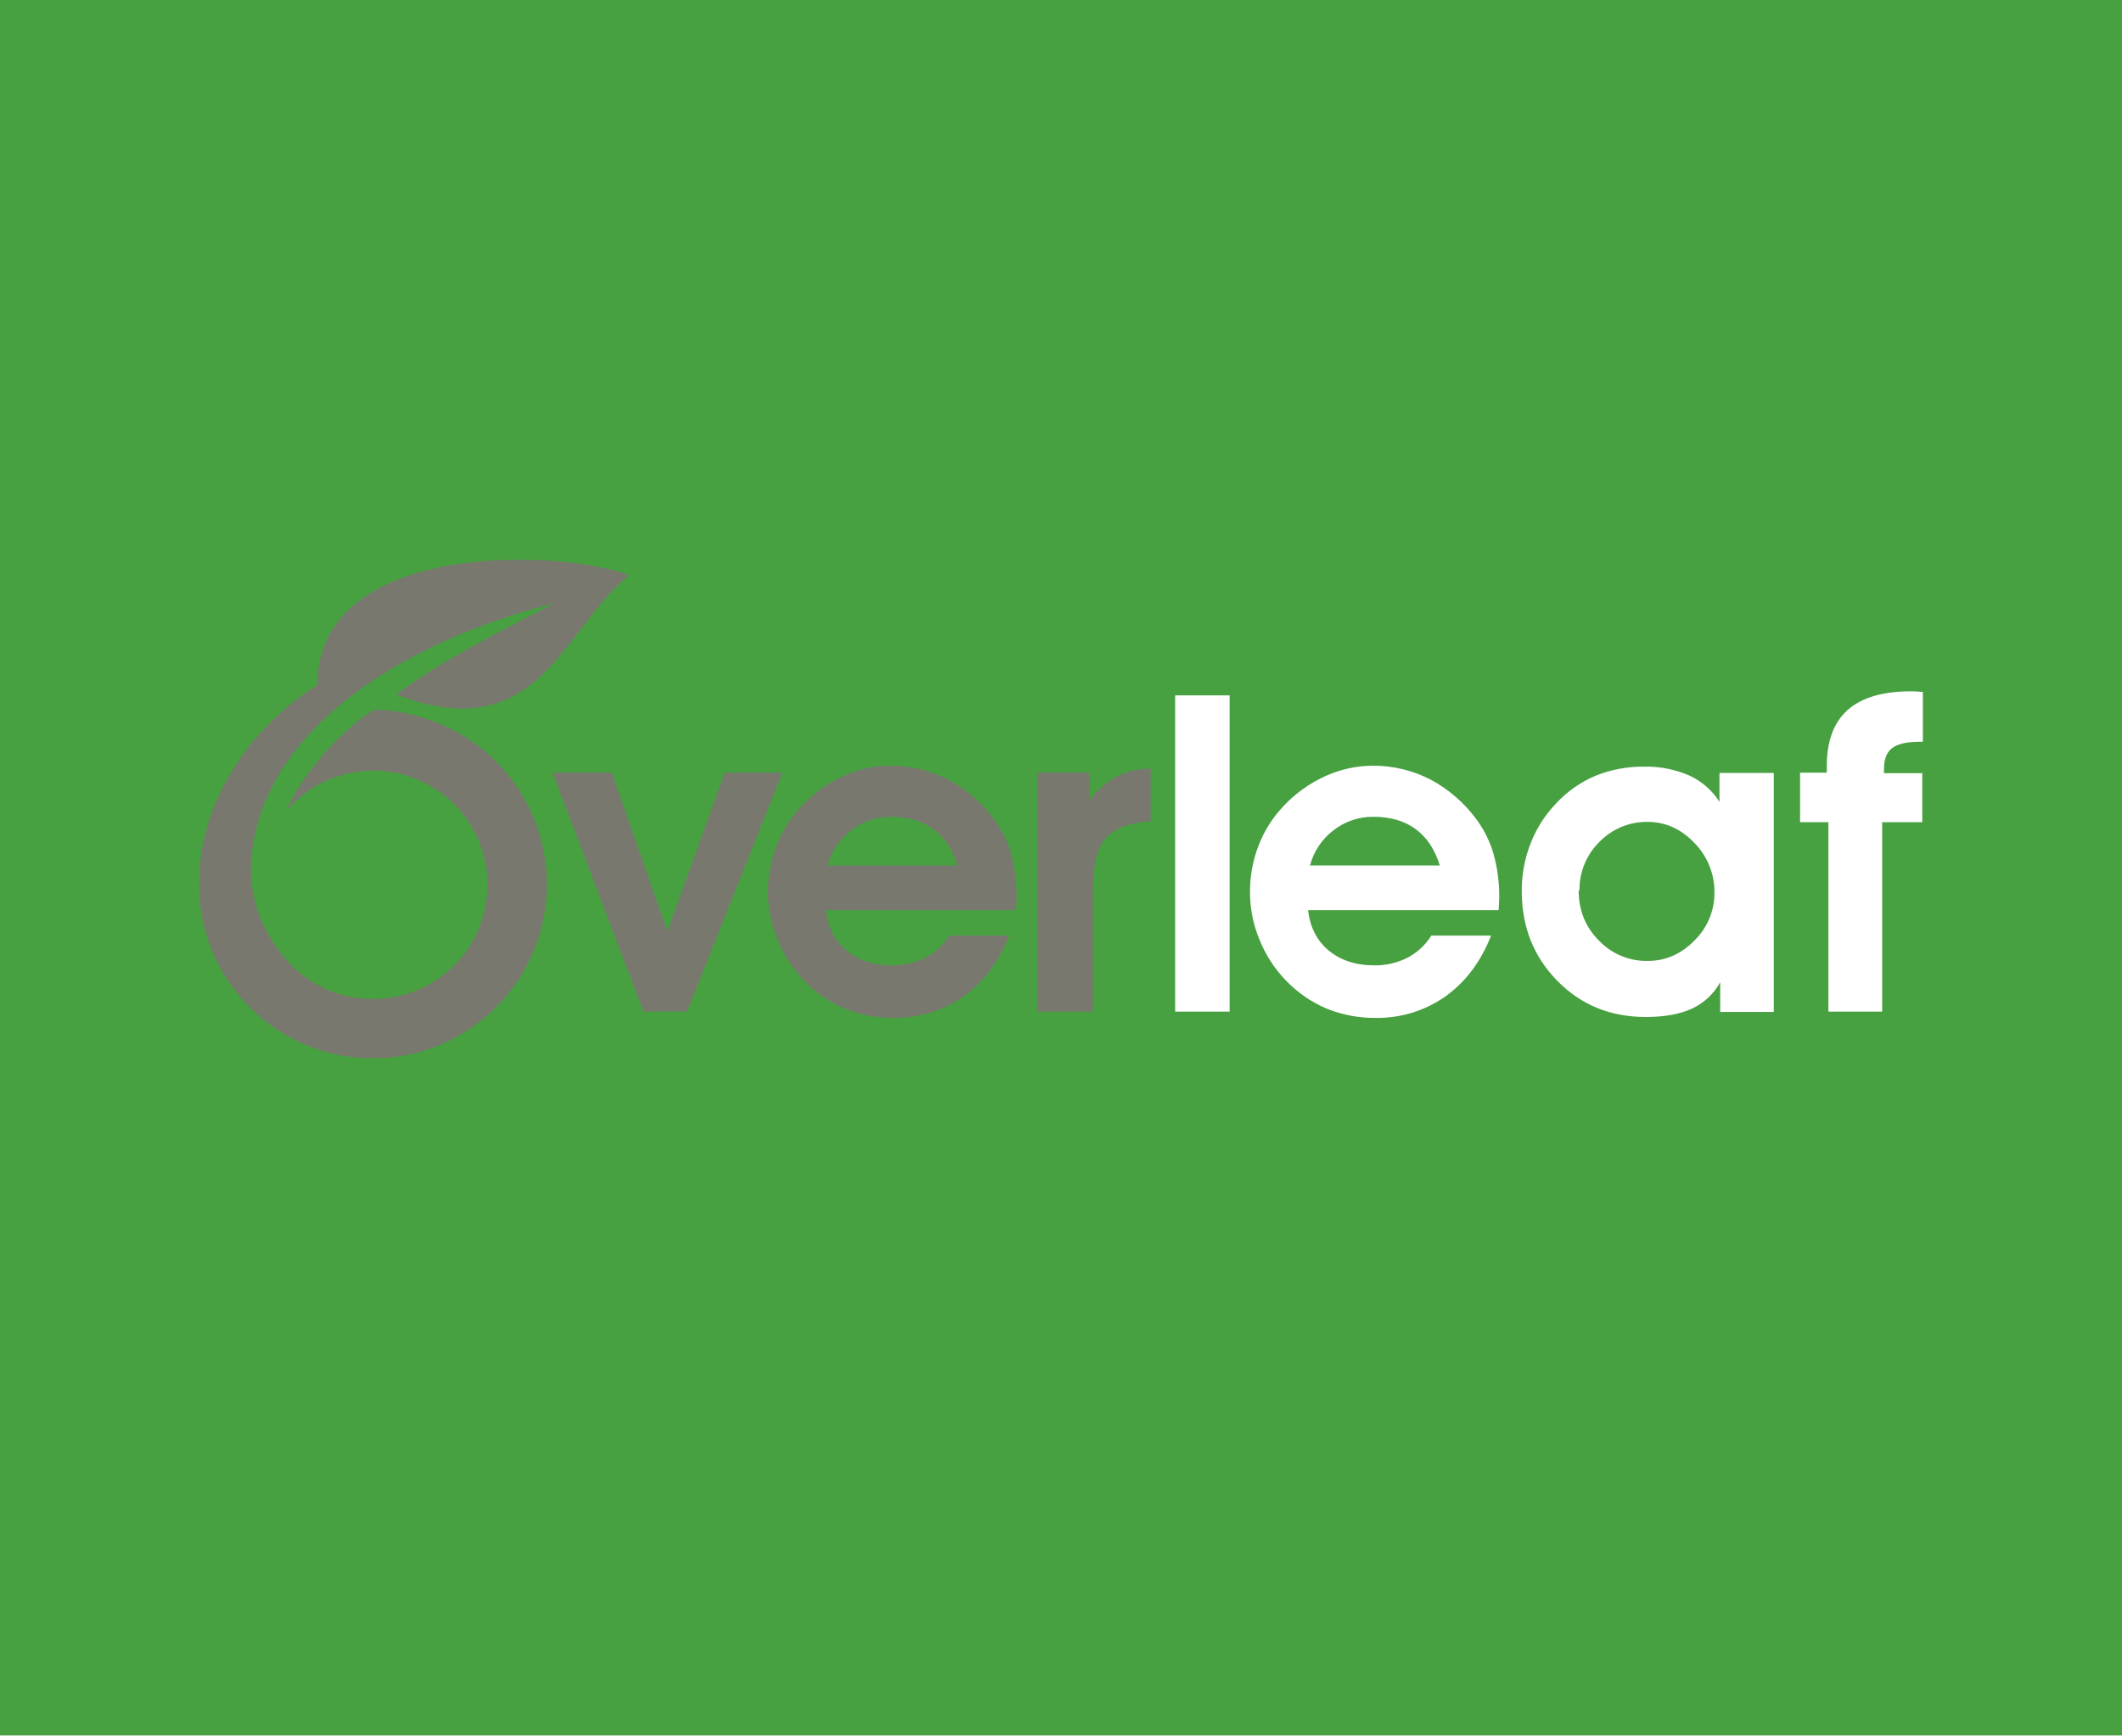
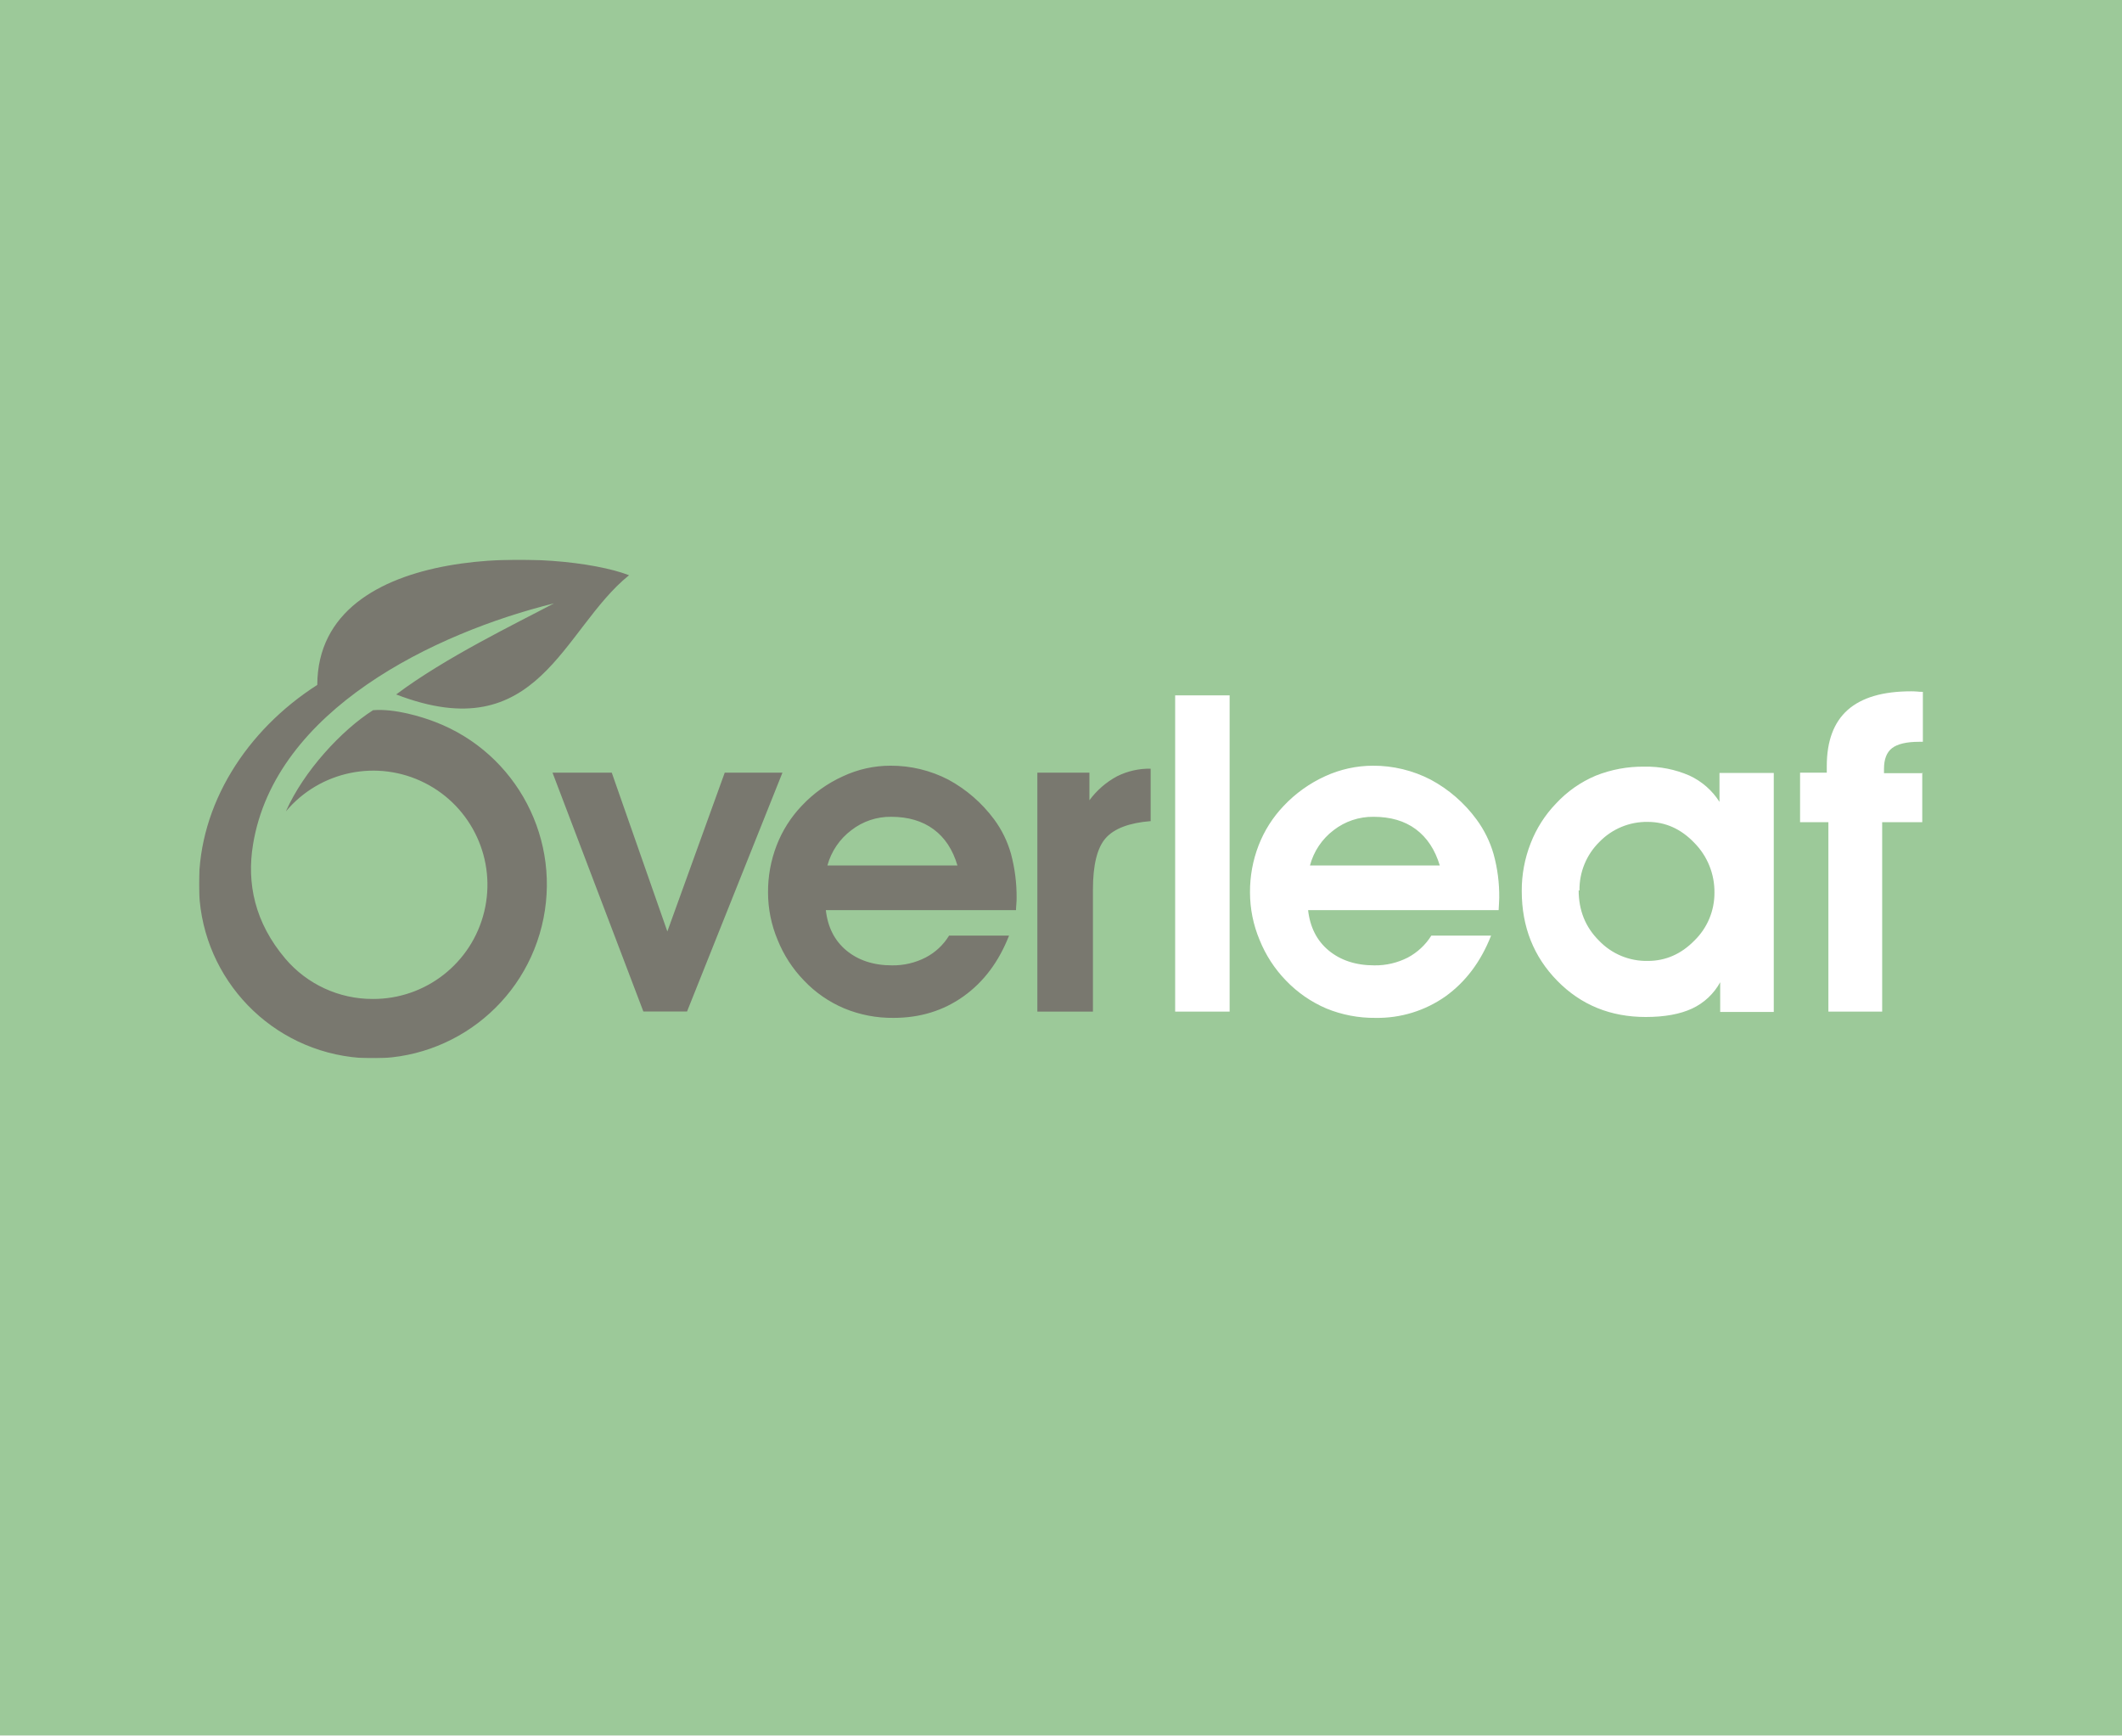
<svg xmlns="http://www.w3.org/2000/svg" width="1920px" height="1570px" viewBox="0 0 1920 1570" version="1.1" id="SVGRoot">
  <defs id="defs825">
    <mask maskUnits="userSpaceOnUse" x="0" y=".3" width="299.2" height="156.7" id="mask-2">
      <g class="st0" id="g10">
        <path id="path-1" class="st1" d="M 299.2,156.9 H 0.1 V 0.3 h 299.1 z" />
      </g>
    </mask>
    <filter id="Adobe_OpacityMaskFilter" filterUnits="userSpaceOnUse" x="0" y="0.3" width="299.2" height="156.7">
      <feColorMatrix values="1 0 0 0 0 0 1 0 0 0 0 0 1 0 0 0 0 0 1 0" id="feColorMatrix4" />
    </filter>
    <filter id="filter40" filterUnits="userSpaceOnUse" x="0" y="0.3" width="299.2" height="156.7">
      <feColorMatrix values="1 0 0 0 0 0 1 0 0 0 0 0 1 0 0 0 0 0 1 0" id="feColorMatrix38" />
    </filter>
    <mask maskUnits="userSpaceOnUse" x="0" y=".3" width="299.2" height="156.7" id="mask-2-3">
      <g class="st0" id="g10-6">
        <path id="path-1-7" class="st1" d="M 299.2,156.9 H 0.1 V 0.3 h 299.1 z" />
      </g>
    </mask>
    <filter id="Adobe_OpacityMaskFilter-5" filterUnits="userSpaceOnUse" x="0" y="0.3" width="299.2" height="156.7">
      <feColorMatrix values="1 0 0 0 0 0 1 0 0 0 0 0 1 0 0 0 0 0 1 0" id="feColorMatrix4-3" />
    </filter>
    <filter id="filter69" filterUnits="userSpaceOnUse" x="0" y="0.3" width="299.2" height="156.7">
      <feColorMatrix values="1 0 0 0 0 0 1 0 0 0 0 0 1 0 0 0 0 0 1 0" id="feColorMatrix67" />
    </filter>
    <mask id="mask" x="24.94" y="24.88" width="436.94" height="228.83" maskUnits="userSpaceOnUse">
      <g id="b">
        <path style="fill:#ffffff" id="a" d="M 461.86,253.62 H 25 V 24.88 h 436.86 z" />
      </g>
    </mask>
  </defs>
-   <g id="layer2" style="opacity:1">
+   <g id="layer2" style="display:inline;opacity:0.5">
    <rect style="opacity:1;fill:#47a141;fill-opacity:1;fill-rule:evenodd;stroke:none;stroke-width:18;stroke-linecap:butt;stroke-linejoin:round;stroke-miterlimit:4;stroke-dasharray:none;stroke-opacity:1;paint-order:fill markers stroke" id="rect1428" width="1920" height="1570" x="0" y="0" />
-     <g transform="matrix(1.971364,0,0,1.971365,130.8342,457.3278)" mask="url(#mask)" id="g11">
-       <path style="fill:#79786f" d="m 312.65,185.52 c 0.85,7.88 4,14.16 9.42,18.66 5.42,4.5 12.41,6.86 21,6.86 a 32.75,32.75 0 0 0 15.37,-3.59 27.42,27.42 0 0 0 10.8,-10.07 h 27.52 c -4.67,11.94 -11.59,21.23 -20.88,27.86 -9.29,6.63 -20,9.9 -32.12,9.9 a 57.64,57.64 0 0 1 -22.57,-4.32 55,55 0 0 1 -18.55,-12.82 57.62,57.62 0 0 1 -12.12,-18.69 56.38,56.38 0 0 1 -4.38,-21.76 58.8,58.8 0 0 1 3.94,-21.55 55,55 0 0 1 11.53,-18.19 59.67,59.67 0 0 1 19,-13.58 51.34,51.34 0 0 1 21.76,-4.82 57.14,57.14 0 0 1 26.57,6.42 64.28,64.28 0 0 1 21,18.25 48.87,48.87 0 0 1 7.75,15.92 75.94,75.94 0 0 1 2.54,20.15 c 0,0.58 0,1.46 -0.12,2.77 -0.12,1.31 -0.15,2.19 -0.15,2.77 h -87.6 z m 60.45,-20.25 q -3.24,-11 -11,-16.69 c -5.14,-3.8 -11.64,-5.72 -19.46,-5.72 a 29.16,29.16 0 0 0 -18.25,6.14 30.18,30.18 0 0 0 -11,16.21 h 59.71 z m 88.77,-20.44 c -9.93,0.79 -16.82,3.4 -20.73,7.8 -3.91,4.4 -5.88,12.26 -5.88,23.7 v 55.92 H 409.75 V 122.62 h 23.9 v 12.66 a 38.1,38.1 0 0 1 12.66,-11 33.12,33.12 0 0 1 15.48,-3.5 v 23.8 z M 222.35,32 C 191.45,20 79.45,15.5 79.26,82.33 c -32.68,20.92 -54.32,55 -54.32,91.52 A 79.84,79.84 0 1 0 133.22,99.27 c -5.78,-2.23 -18.34,-6.18 -28.37,-5.33 -14.31,9.1 -31.76,27.8 -40,46.43 a 52.39,52.39 0 1 1 39.8,86.09 52.44,52.44 0 0 1 -40,-18.43 C 50.49,191.36 46.84,173.28 49.76,155.61 59.84,93.68 133.28,58.45 187.89,44.91 170.08,54.34 137.95,69.83 115.47,86.71 181,112 191.64,56.76 222.35,32 Z m 26.57,200.21 h -20 L 187.23,122.62 h 27.19 l 25.51,72.86 26.33,-72.86 h 26.49 l -43.8,109.63 z" id="path9" />
-     </g>
-     <path style="fill:#ffffff;stroke-width:1.971;fill-opacity:1" d="m 1183.543,823.055 c 1.676,15.534 7.886,27.915 18.57,36.786 10.685,8.871 24.465,13.524 41.399,13.524 a 64.562,64.562 0 0 0 30.3,-7.077 56.48,56.48 0 0 0 21.291,-19.852 h 54.035 c -9.206,23.538 -23.026,41.852 -41.162,54.922 a 106.828,106.828 0 0 1 -63.32,19.517 114.103,114.103 0 0 1 -44.612,-8.516 111.323,111.323 0 0 1 -36.51,-25.273 113.59,113.59 0 0 1 -23.893,-36.845 111.146,111.146 0 0 1 -8.634,-42.897 115.916,115.916 0 0 1 7.767,-42.483 108.622,108.622 0 0 1 22.789,-35.859 119.918,119.918 0 0 1 37.456,-26.771 104.482,104.482 0 0 1 43.173,-9.502 112.9,112.9 0 0 1 52.379,12.656 124.433,124.433 0 0 1 41.399,35.977 99.1,99.101 0 0 1 15.456,31.384 142.766,142.766 0 0 1 5.086,39.723 c 0,1.143 -0.118,2.878 -0.236,5.461 -0.118,2.583 -0.296,4.317 -0.296,5.461 h -172.968 z m 119.228,-39.92 c -4.317,-14.391 -11.513,-25.332 -21.685,-32.902 -10.172,-7.57 -22.907,-11.276 -38.343,-11.276 a 57.722,57.722 0 0 0 -36.076,12.104 58.904,58.904 0 0 0 -21.409,31.956 h 117.474 z m 253.675,132.082 v -26.594 a 55.849,55.849 0 0 1 -25.411,23.814 c -10.941,5.086 -24.957,7.629 -41.97,7.629 q -47.924,0 -80.018,-32.725 -32.094,-32.725 -32.153,-81.082 a 116.468,116.468 0 0 1 8.063,-43.37 107.991,107.991 0 0 1 22.966,-35.977 104.068,104.068 0 0 1 35.84,-25.135 114.674,114.674 0 0 1 44.178,-8.181 97.149,97.149 0 0 1 40.59,8.024 63.951,63.951 0 0 1 27.264,23.814 v -26.12 h 49.126 v 216.18 h -48.515 z m -128.06,-109.884 c 0,18.196 6.052,33.395 18.413,45.676 a 59.318,59.318 0 0 0 44.277,18.334 c 15.771,0 29.945,-6.052 42.029,-18.413 a 59.89,59.89 0 0 0 18.137,-43.173 63.084,63.084 0 0 0 -18.137,-45.184 q -18.137,-19.004 -42.306,-19.004 a 59.575,59.575 0 0 0 -43.666,18.137 60.284,60.284 0 0 0 -17.999,44.04 z m 310.884,-106.276 v 44.789 h -36.273 v 171.331 h -48.653 v -171.331 h -25.628 v -44.789 h 24.169 v -5.914 q 0,-34.105 19.004,-50.94 c 12.656,-11.138 31.66,-16.776 57.288,-16.776 1.143,0 2.878,0 5.185,0.197 a 40.748,40.748 0 0 0 5.461,0.296 v 45.184 h -3.45 c -11.335,0 -19.576,1.971 -24.465,5.756 -4.889,3.785 -7.255,10.074 -7.255,18.708 v 3.943 H 1740 Z m -675.981,216.121 h 49.284 v -286.065 h -49.284 z" id="path13" />
  </g>
-   <g id="layer1">
-     <flowRoot xml:space="preserve" id="flowRoot24" style="fill:black;fill-opacity:1;stroke:none;font-family:sans-serif;font-style:normal;font-weight:normal;font-size:40px;line-height:1.25;letter-spacing:0px;word-spacing:0px">
+   <g id="layer1" style="display:inline">
+     <flowRoot xml:space="preserve" id="flowRoot24" style="font-style:normal;font-weight:normal;font-size:40px;line-height:1.25;font-family:sans-serif;letter-spacing:0px;word-spacing:0px;fill:#000000;fill-opacity:1;stroke:none">
      <flowRegion id="flowRegion26">
        <rect id="rect28" width="1394.301" height="1044.301" x="525.699" y="525.699" />
      </flowRegion>
      <flowPara id="flowPara30" />
    </flowRoot>
-     <flowRoot xml:space="preserve" id="flowRoot32" style="fill:black;fill-opacity:1;stroke:none;font-family:sans-serif;font-style:normal;font-weight:normal;font-size:40px;line-height:1.25;letter-spacing:0px;word-spacing:0px">
+     <flowRoot xml:space="preserve" id="flowRoot32" style="font-style:normal;font-weight:normal;font-size:40px;line-height:1.25;font-family:sans-serif;letter-spacing:0px;word-spacing:0px;fill:#000000;fill-opacity:1;stroke:none">
      <flowRegion id="flowRegion34">
        <rect id="rect36" width="488.434" height="362.447" x="37.265" y="163.251" />
      </flowRegion>
      <flowPara id="flowPara38" />
    </flowRoot>
+     <g style="display:inline;opacity:1" transform="matrix(1.971364,0,0,1.971365,130.8342,457.3278)" mask="url(#mask)" id="g11">
+       <path style="fill:#79786f" d="m 312.65,185.52 c 0.85,7.88 4,14.16 9.42,18.66 5.42,4.5 12.41,6.86 21,6.86 a 32.75,32.75 0 0 0 15.37,-3.59 27.42,27.42 0 0 0 10.8,-10.07 h 27.52 c -4.67,11.94 -11.59,21.23 -20.88,27.86 -9.29,6.63 -20,9.9 -32.12,9.9 a 57.64,57.64 0 0 1 -22.57,-4.32 55,55 0 0 1 -18.55,-12.82 57.62,57.62 0 0 1 -12.12,-18.69 56.38,56.38 0 0 1 -4.38,-21.76 58.8,58.8 0 0 1 3.94,-21.55 55,55 0 0 1 11.53,-18.19 59.67,59.67 0 0 1 19,-13.58 51.34,51.34 0 0 1 21.76,-4.82 57.14,57.14 0 0 1 26.57,6.42 64.28,64.28 0 0 1 21,18.25 48.87,48.87 0 0 1 7.75,15.92 75.94,75.94 0 0 1 2.54,20.15 c 0,0.58 0,1.46 -0.12,2.77 -0.12,1.31 -0.15,2.19 -0.15,2.77 h -87.6 z m 60.45,-20.25 q -3.24,-11 -11,-16.69 c -5.14,-3.8 -11.64,-5.72 -19.46,-5.72 a 29.16,29.16 0 0 0 -18.25,6.14 30.18,30.18 0 0 0 -11,16.21 h 59.71 z m 88.77,-20.44 c -9.93,0.79 -16.82,3.4 -20.73,7.8 -3.91,4.4 -5.88,12.26 -5.88,23.7 v 55.92 H 409.75 V 122.62 h 23.9 v 12.66 a 38.1,38.1 0 0 1 12.66,-11 33.12,33.12 0 0 1 15.48,-3.5 v 23.8 z M 222.35,32 C 191.45,20 79.45,15.5 79.26,82.33 c -32.68,20.92 -54.32,55 -54.32,91.52 A 79.84,79.84 0 1 0 133.22,99.27 c -5.78,-2.23 -18.34,-6.18 -28.37,-5.33 -14.31,9.1 -31.76,27.8 -40,46.43 a 52.39,52.39 0 1 1 39.8,86.09 52.44,52.44 0 0 1 -40,-18.43 C 50.49,191.36 46.84,173.28 49.76,155.61 59.84,93.68 133.28,58.45 187.89,44.91 170.08,54.34 137.95,69.83 115.47,86.71 181,112 191.64,56.76 222.35,32 Z m 26.57,200.21 h -20 L 187.23,122.62 h 27.19 l 25.51,72.86 26.33,-72.86 h 26.49 l -43.8,109.63 z" id="path9" />
+     </g>
+     <path style="display:inline;opacity:1;fill:#ffffff;fill-opacity:1;stroke-width:1.971" d="m 1183.543,823.055 c 1.676,15.534 7.886,27.915 18.57,36.786 10.685,8.871 24.465,13.524 41.399,13.524 a 64.562,64.562 0 0 0 30.3,-7.077 56.48,56.48 0 0 0 21.291,-19.852 h 54.035 c -9.206,23.538 -23.026,41.852 -41.162,54.922 a 106.828,106.828 0 0 1 -63.32,19.517 114.103,114.103 0 0 1 -44.612,-8.516 111.323,111.323 0 0 1 -36.51,-25.273 113.59,113.59 0 0 1 -23.893,-36.845 111.146,111.146 0 0 1 -8.634,-42.897 115.916,115.916 0 0 1 7.767,-42.483 108.622,108.622 0 0 1 22.789,-35.859 119.918,119.918 0 0 1 37.456,-26.771 104.482,104.482 0 0 1 43.173,-9.502 112.9,112.9 0 0 1 52.379,12.656 124.433,124.433 0 0 1 41.399,35.977 99.1,99.101 0 0 1 15.456,31.384 142.766,142.766 0 0 1 5.086,39.723 c 0,1.143 -0.118,2.878 -0.236,5.461 -0.118,2.583 -0.296,4.317 -0.296,5.461 h -172.968 z m 119.228,-39.92 c -4.317,-14.391 -11.513,-25.332 -21.685,-32.902 -10.172,-7.57 -22.907,-11.276 -38.343,-11.276 a 57.722,57.722 0 0 0 -36.076,12.104 58.904,58.904 0 0 0 -21.409,31.956 h 117.474 z m 253.675,132.082 v -26.594 a 55.849,55.849 0 0 1 -25.411,23.814 c -10.941,5.086 -24.957,7.629 -41.97,7.629 q -47.924,0 -80.018,-32.725 -32.094,-32.725 -32.153,-81.082 a 116.468,116.468 0 0 1 8.063,-43.37 107.991,107.991 0 0 1 22.966,-35.977 104.068,104.068 0 0 1 35.84,-25.135 114.674,114.674 0 0 1 44.178,-8.181 97.149,97.149 0 0 1 40.59,8.024 63.951,63.951 0 0 1 27.264,23.814 v -26.12 h 49.126 v 216.18 h -48.515 z m -128.06,-109.884 c 0,18.196 6.052,33.395 18.413,45.676 a 59.318,59.318 0 0 0 44.277,18.334 c 15.771,0 29.945,-6.052 42.029,-18.413 a 59.89,59.89 0 0 0 18.137,-43.173 63.084,63.084 0 0 0 -18.137,-45.184 q -18.137,-19.004 -42.306,-19.004 a 59.575,59.575 0 0 0 -43.666,18.137 60.284,60.284 0 0 0 -17.999,44.04 z m 310.884,-106.276 v 44.789 h -36.273 v 171.331 h -48.653 v -171.331 h -25.628 v -44.789 h 24.169 v -5.914 q 0,-34.105 19.004,-50.94 c 12.656,-11.138 31.66,-16.776 57.288,-16.776 1.143,0 2.878,0 5.185,0.197 a 40.748,40.748 0 0 0 5.461,0.296 v 45.184 h -3.45 c -11.335,0 -19.576,1.971 -24.465,5.756 -4.889,3.785 -7.255,10.074 -7.255,18.708 v 3.943 H 1740 Z m -675.981,216.121 h 49.284 v -286.065 h -49.284 z" id="path13" />
  </g>
</svg>
